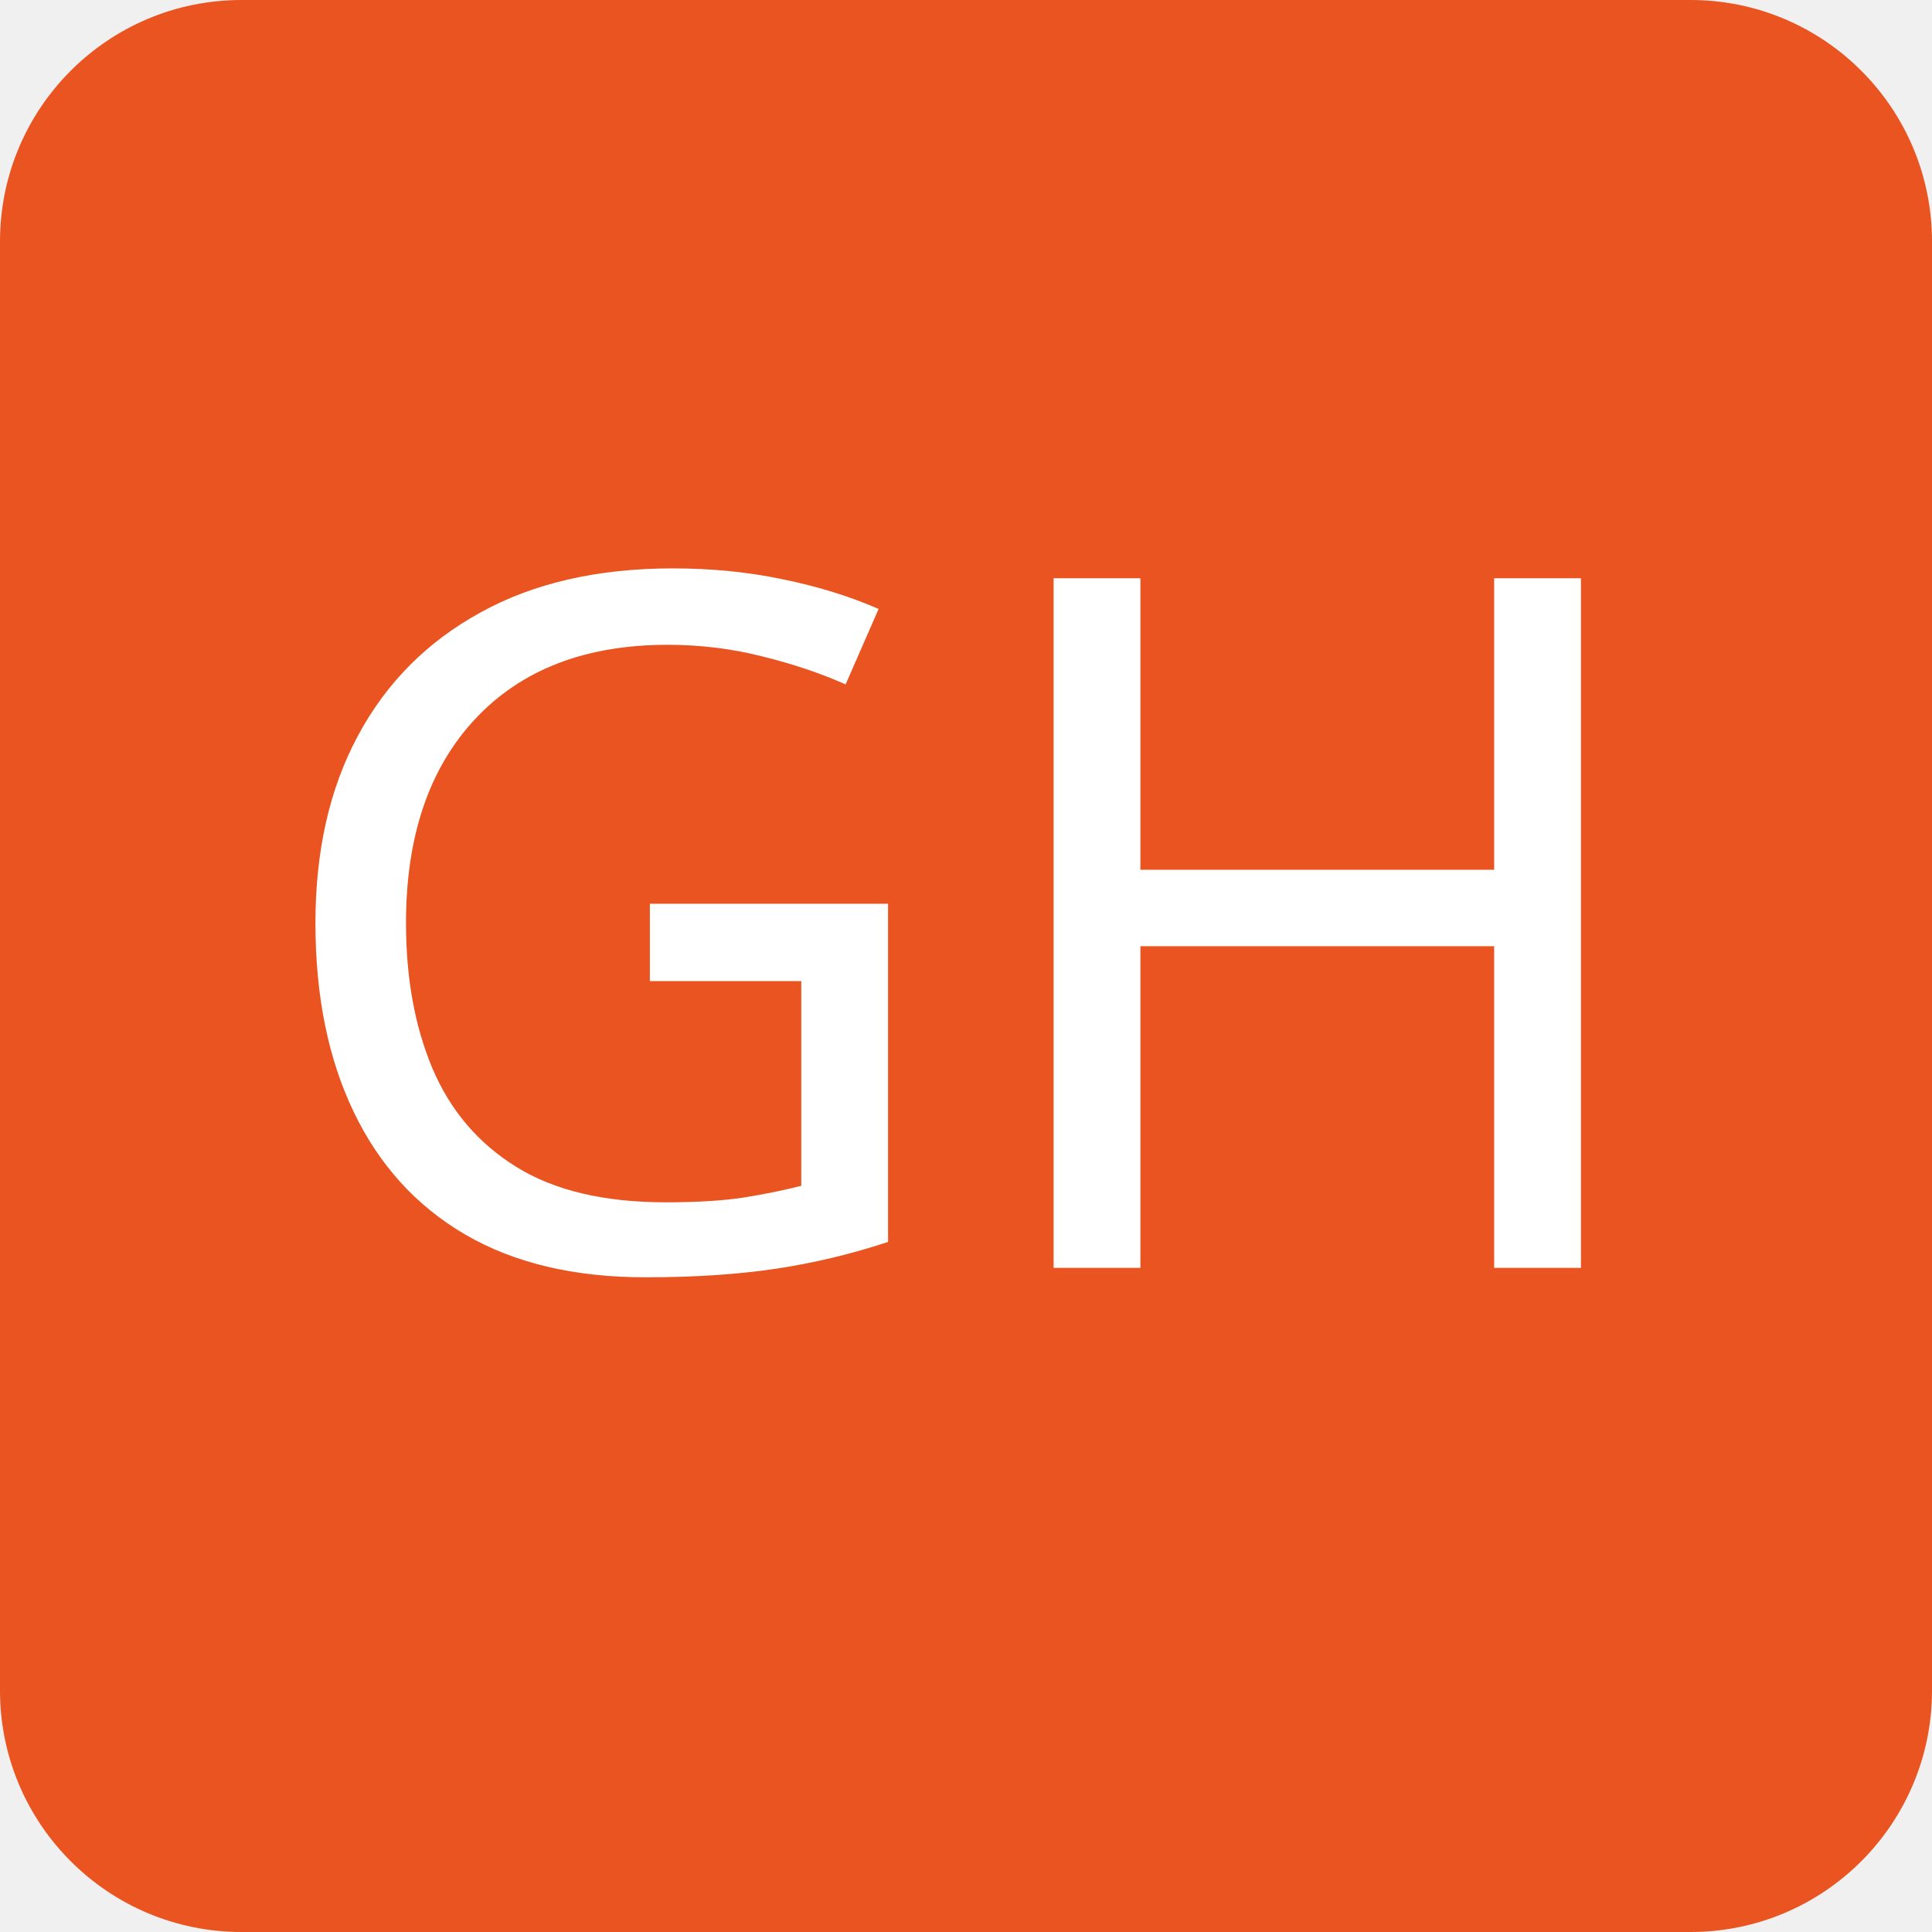
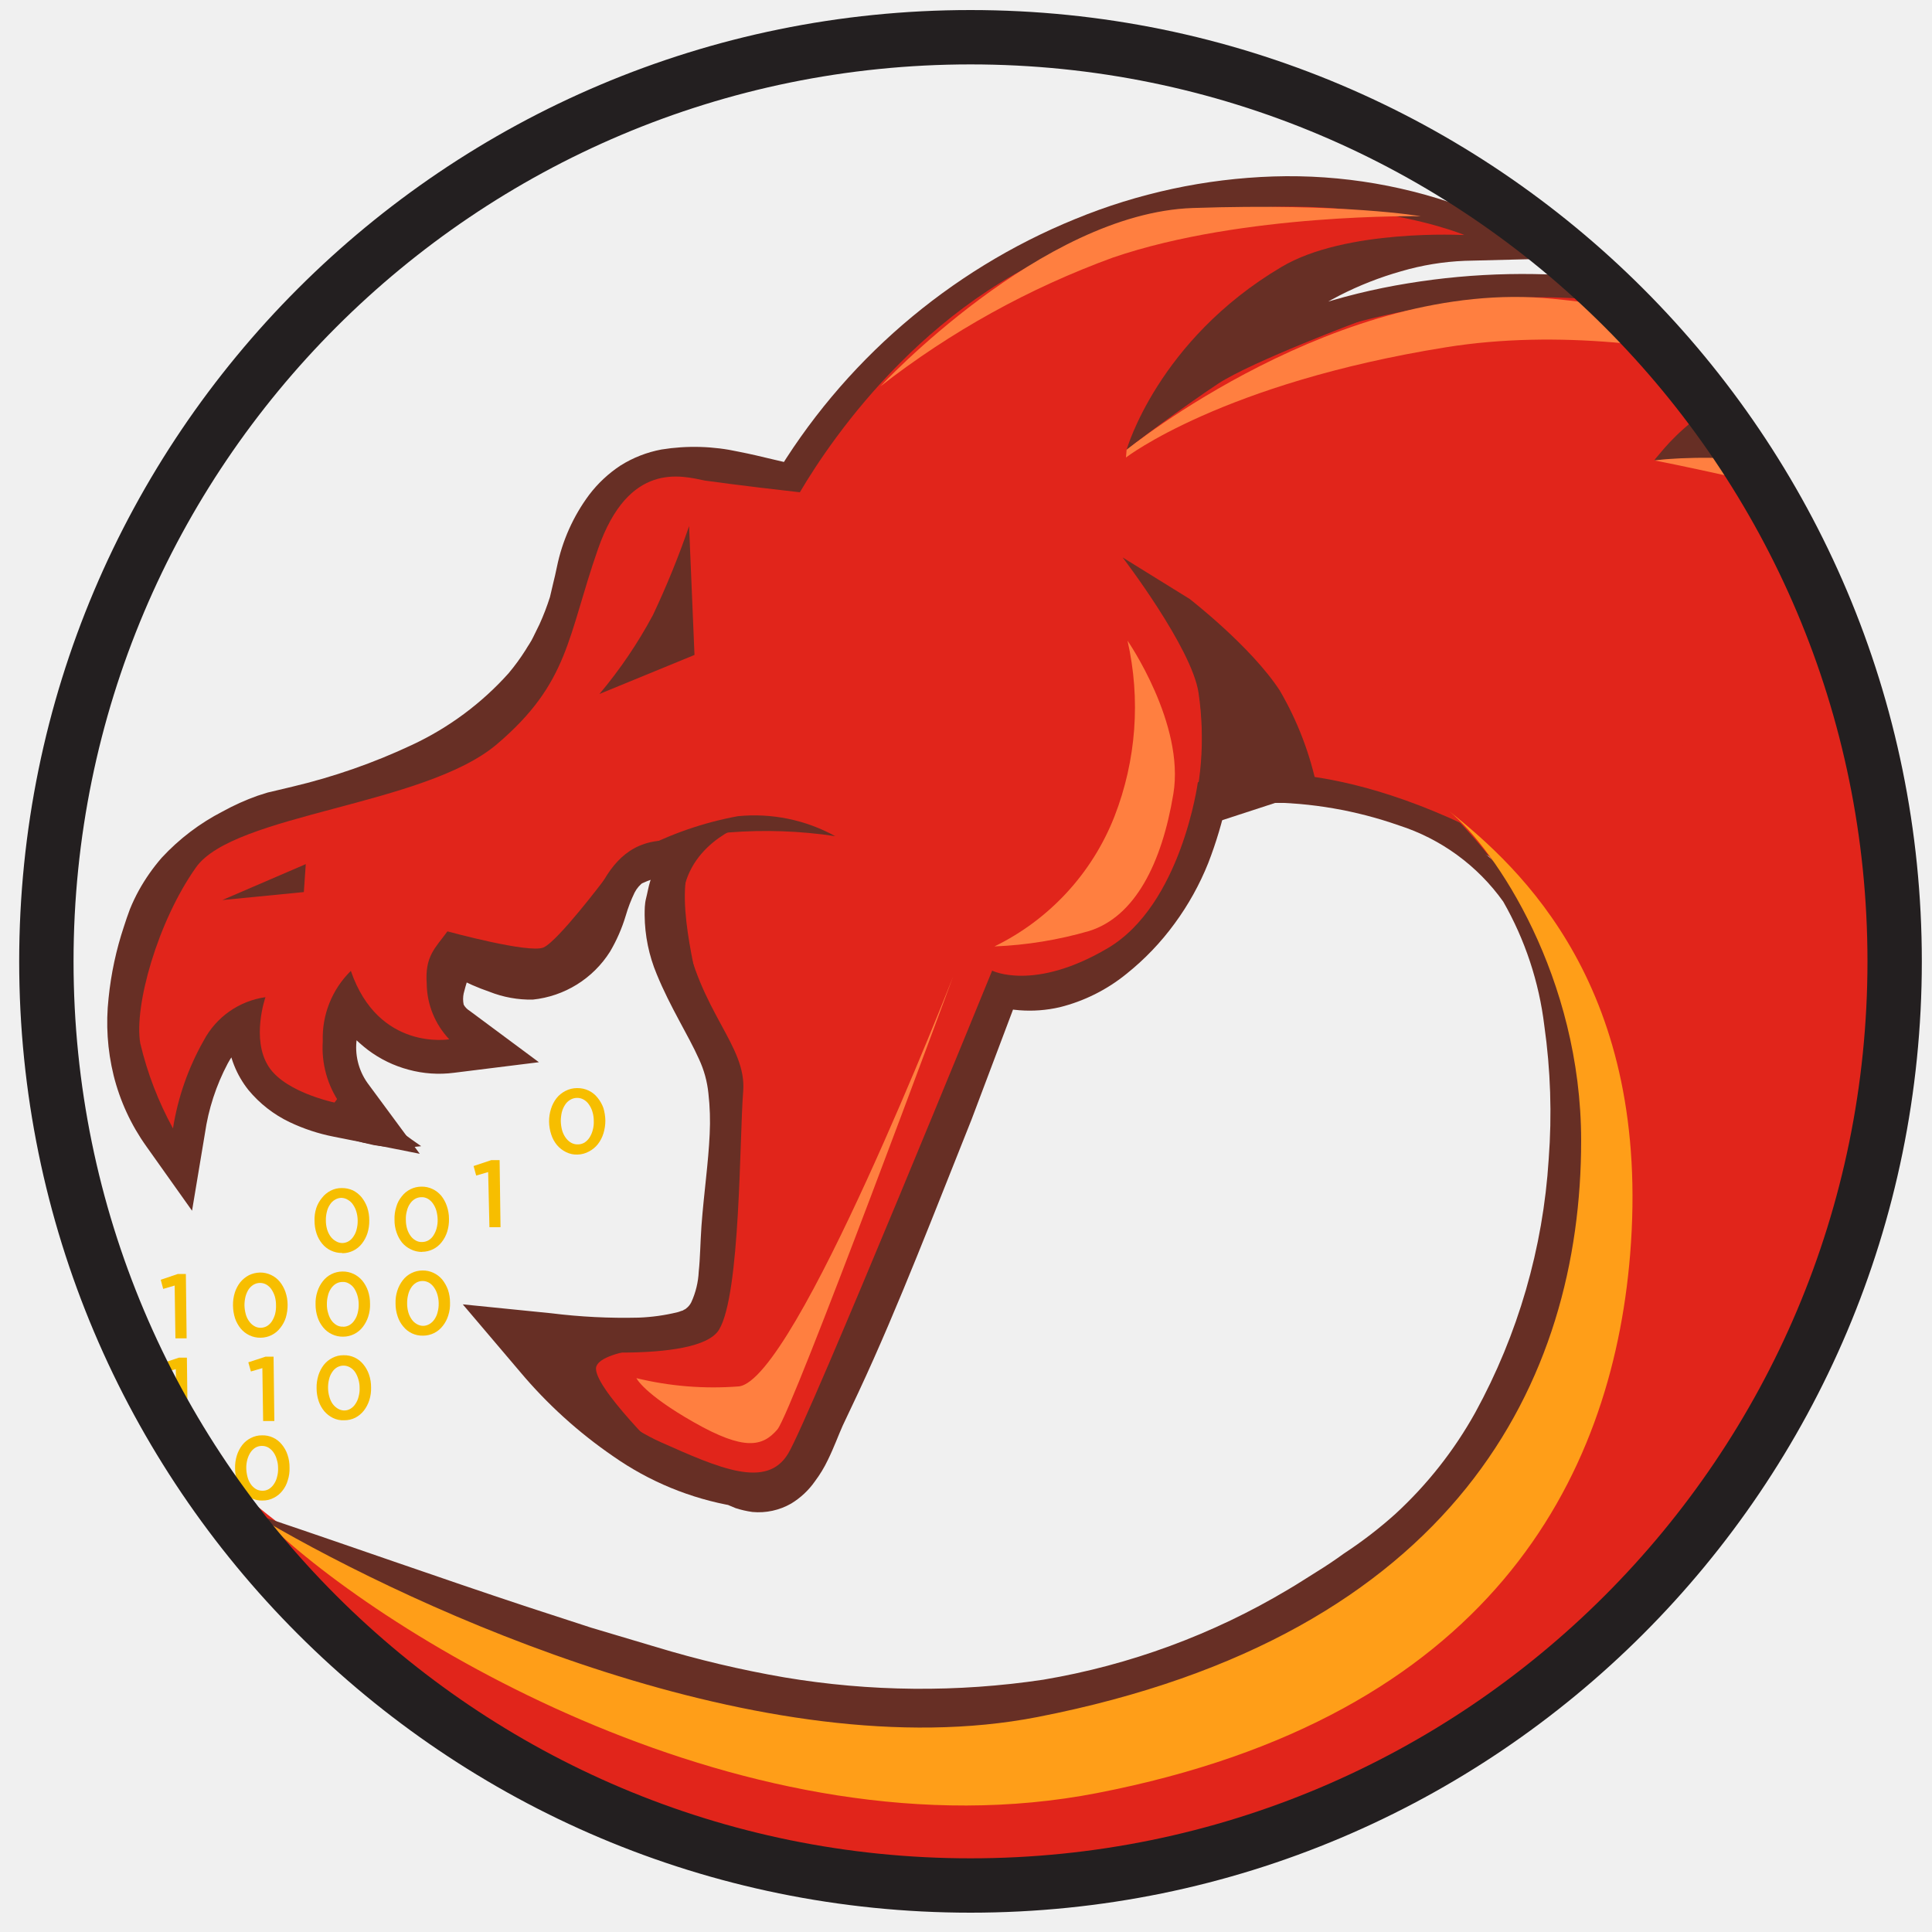
- <svg xmlns="http://www.w3.org/2000/svg" viewBox="0 0 64 64">
-   <rect width="64" height="64" rx="8" fill="#e95420" />
-   <text x="32" y="42" text-anchor="middle" font-size="32" font-family="Ubuntu, sans-serif" fill="#ffffff">GH</text>
+ <svg xmlns="http://www.w3.org/2000/svg" xmlns:xlink="http://www.w3.org/1999/xlink" id="Layer_1" data-name="Layer 1" viewBox="0 0 150 150">
+   <defs>
+     <style>.cls-1,.cls-28{fill:none;}.cls-2{clip-path:url(#clip-path);}.cls-3{fill:#f2b131;}.cls-4{fill:#fff;}.cls-5{clip-path:url(#clip-path-2);}.cls-6{fill:#672f25;}.cls-7{fill:#e1251b;}.cls-8{fill:#ff7f40;}.cls-9{fill:url(#linear-gradient);}.cls-10{fill:url(#linear-gradient-2);}.cls-11{fill:url(#linear-gradient-3);}.cls-12{fill:url(#linear-gradient-4);}.cls-13{fill:url(#linear-gradient-5);}.cls-14{fill:url(#linear-gradient-6);}.cls-15{fill:url(#linear-gradient-7);}.cls-16{fill:url(#linear-gradient-8);}.cls-17{fill:url(#linear-gradient-9);}.cls-18{fill:url(#linear-gradient-10);}.cls-19{fill:url(#linear-gradient-11);}.cls-20{fill:url(#linear-gradient-12);}.cls-21{fill:url(#linear-gradient-13);}.cls-22{fill:url(#linear-gradient-14);}.cls-23{fill:url(#linear-gradient-15);}.cls-24{fill:url(#linear-gradient-16);}.cls-25{fill:url(#linear-gradient-17);}.cls-26{fill:url(#linear-gradient-18);}.cls-27{fill:#ff9e18;}.cls-28{stroke:#231f20;stroke-miterlimit:10;stroke-width:4.22px;}</style>
+     <clipPath id="clip-path">
+       <circle class="cls-1" cx="230.54" cy="84.58" r="22.98" />
+     </clipPath>
+     <clipPath id="clip-path-2">
+       <circle class="cls-1" cx="74.92" cy="74.22" r="71.75" />
+     </clipPath>
+     <linearGradient id="linear-gradient" x1="-155.04" y1="232.49" x2="25.14" y2="122.49" gradientTransform="translate(-12.22 -16.06) rotate(-0.72)" gradientUnits="userSpaceOnUse">
+       <stop offset="0" stop-color="#ce0e2d" />
+       <stop offset="0.53" stop-color="#ff9e18" />
+       <stop offset="0.99" stop-color="#f7be00" />
+     </linearGradient>
+     <linearGradient id="linear-gradient-2" x1="-166.11" y1="235.52" x2="7.81" y2="129.33" xlink:href="#linear-gradient" />
+     <linearGradient id="linear-gradient-3" x1="-172.52" y1="242.02" x2="1.41" y2="135.84" xlink:href="#linear-gradient" />
+     <linearGradient id="linear-gradient-4" x1="-166.11" y1="242.02" x2="7.81" y2="135.84" xlink:href="#linear-gradient" />
+     <linearGradient id="linear-gradient-5" x1="-166.11" y1="248.52" x2="7.81" y2="142.34" xlink:href="#linear-gradient" />
+     <linearGradient id="linear-gradient-6" x1="-159.91" y1="242.02" x2="14.02" y2="135.84" xlink:href="#linear-gradient" />
+     <linearGradient id="linear-gradient-7" x1="-185.27" y1="248.52" x2="-11.34" y2="142.34" xlink:href="#linear-gradient" />
+     <linearGradient id="linear-gradient-8" x1="-185.27" y1="254.67" x2="-11.34" y2="148.48" xlink:href="#linear-gradient" />
+     <linearGradient id="linear-gradient-9" x1="-191.55" y1="260.51" x2="-17.62" y2="154.32" xlink:href="#linear-gradient" />
+     <linearGradient id="linear-gradient-10" x1="-172.52" y1="254.67" x2="1.41" y2="148.48" xlink:href="#linear-gradient" />
+     <linearGradient id="linear-gradient-11" x1="-159.91" y1="235.52" x2="14.02" y2="129.33" xlink:href="#linear-gradient" />
+     <linearGradient id="linear-gradient-12" x1="-171.91" y1="244.25" x2="8.27" y2="134.25" xlink:href="#linear-gradient" />
+     <linearGradient id="linear-gradient-13" x1="-188.7" y1="248.01" x2="-14.77" y2="141.82" xlink:href="#linear-gradient" />
+     <linearGradient id="linear-gradient-14" x1="-188.7" y1="254.5" x2="-14.77" y2="148.32" xlink:href="#linear-gradient" />
+     <linearGradient id="linear-gradient-15" x1="-181.97" y1="254.5" x2="-8.04" y2="148.32" xlink:href="#linear-gradient" />
+     <linearGradient id="linear-gradient-16" x1="-188.7" y1="260.65" x2="-14.77" y2="154.46" xlink:href="#linear-gradient" />
+     <linearGradient id="linear-gradient-17" x1="-188.7" y1="266.49" x2="-14.77" y2="160.3" xlink:href="#linear-gradient" />
+     <linearGradient id="linear-gradient-18" x1="-194.72" y1="266.49" x2="-20.79" y2="160.3" xlink:href="#linear-gradient" />
+   </defs>
+   <g class="cls-2">
+     <path class="cls-3" d="M193.43,89.51C186.8,75.38,183.77,69.7,174.18,68c-17.36-3-25,12.36-25.23,19.76a23.26,23.26,0,0,0,1.8,11,29.85,29.85,0,0,1-1-8.25c.28-7.4,7.67-22.87,25-19.83,9.52,1.67,14.25,11,20.81,25C195.55,95.42,193.81,90.31,193.43,89.51Z" />
+   </g>
+   <path class="cls-4" d="M102.13,62.33s.83-7.2-.61-12.29-2-4.93-2-4.93,2.28,2.81,3.7,8.67c1.06,4.35.15,6.22.15,6.22Z" />
+   <g class="cls-5">
+     <path class="cls-6" d="M94.69,228.31c19.26-.21,38.56-5.67,54.5-16.57,8.15-5.11,15.91-11,22.27-18.14a63.7,63.7,0,0,0,8.31-11.69c1.26-2,2.33-4.21,3.49-6.31s2.15-4.31,3.19-6.47a123.18,123.18,0,0,0,9-27.3,88.88,88.88,0,0,0,1-28.55l-.22-1.77c-.08-.59-.22-1.18-.33-1.76l-.7-3.51c-.19-1.18-.59-2.31-.89-3.47l-1-3.44c-.83-2.23-1.59-4.49-2.5-6.69s-2-4.37-3.07-6.5A72.52,72.52,0,0,0,180.25,74a47.18,47.18,0,0,0-4.75-5.23A42.67,42.67,0,0,0,170,64.43l-1.33-.88,1.19-1a6.14,6.14,0,0,1,3.48-1.59,7.31,7.31,0,0,1,3.61.76c1,.47,1.94,1,2.82,1.45a8.44,8.44,0,0,0,2.52.9l-1.11,2.08a37.55,37.55,0,0,0-12.69-9.23A49.31,49.31,0,0,0,153.13,53l-3.22-.32,2.45-2.11a11.71,11.71,0,0,1,5.14-2.45,19.5,19.5,0,0,1,5.42-.36,27.37,27.37,0,0,1,5.26.86,28,28,0,0,1,5,1.79l-1.77,2.19a7.67,7.67,0,0,0-.88-1,2.75,2.75,0,0,0-.41-.31l-.06,0a.58.58,0,0,0,.22,0h.17a1,1,0,0,0,.22-.05,1,1,0,0,0,.31-.15,1.41,1.41,0,0,0,.35-.34,1.21,1.21,0,0,0,.18-1.1.5.5,0,0,0-.09-.19s0,0,0,0a3.31,3.31,0,0,0,.4.28,6.77,6.77,0,0,0,1.18.53l-1.52,2.43a51.53,51.53,0,0,0-19.91-11.87,72.6,72.6,0,0,0-23.17-3.5l-3.44,0,2.18-2.64c.26-.3.51-.61.83-.92l.28-.25.14-.13.21-.14.22-.14a3.25,3.25,0,0,1,.43-.18,1.79,1.79,0,0,1,.95,0,1.4,1.4,0,0,1,.33.1,2.12,2.12,0,0,1,.47.31,1.65,1.65,0,0,1,.48.78,2,2,0,0,1,.08.6.64.64,0,0,1,0,.2l0,.14a2,2,0,0,1-.15.45,2.83,2.83,0,0,1-.33.54,3.41,3.41,0,0,1-.74.69,3.71,3.71,0,0,1-1.76.63l-5.72.58,4.61-3.5a17.45,17.45,0,0,1,6.19-2.93,24.32,24.32,0,0,1,6.66-.7,42.36,42.36,0,0,1,12.72,2.59l-1.58,3-3.76-2.68-1.89-1.29-.94-.61-.44-.26-.17-.09s0,0,0,0l.06,0,.16,0,.17,0h.21a1.24,1.24,0,0,0,.27,0,1.66,1.66,0,0,0,.95-.55,1.71,1.71,0,0,0,.4-1.42l0-.15,0-.06,0-.12L146.3,29l-.07-.11-.06-.07,0,0,.15.14.39.33.87.67c.59.45,1.2.88,1.82,1.3a22.3,22.3,0,0,0,3.69,2.1l-1.74,3a53.15,53.15,0,0,0-26.86-11.05,48.46,48.46,0,0,0-28.39,5.06l-5,2.66,2.27-5.15a15.12,15.12,0,0,1,3.8-5.06,24.14,24.14,0,0,1,5-3.4,30.39,30.39,0,0,1,5.5-2.21,24.68,24.68,0,0,1,6-1L113,20.12a34.92,34.92,0,0,0-14-2.31,40.06,40.06,0,0,0-13.91,3.11A44.26,44.26,0,0,0,63.81,39.46L63,40.79l-1.51-.27c-1.87-.33-3.5-.79-5.08-1.07a11.45,11.45,0,0,0-4.29-.15,4.41,4.41,0,0,0-1.6.64,5,5,0,0,0-1.29,1.23A9.75,9.75,0,0,0,47.64,45c0,.28-.18.84-.28,1.29L47,47.65a23.84,23.84,0,0,1-1,2.71l-.62,1.31c-.22.44-.5.84-.75,1.25A21.86,21.86,0,0,1,43,55.27,28.23,28.23,0,0,1,34.05,62a52.49,52.49,0,0,1-10.16,3.68l-1.25.3-.61.15-.44.15a14,14,0,0,0-2,.9,12.41,12.41,0,0,0-3.35,2.68,10,10,0,0,0-1.16,1.69,6.74,6.74,0,0,0-.41.87c-.13.33-.25.71-.37,1.08a21.89,21.89,0,0,0-.94,4.53,11.49,11.49,0,0,0,2.09,8.08L11,87.23A21.37,21.37,0,0,1,13.27,80,11.55,11.55,0,0,1,16,76.73a8.39,8.39,0,0,1,4.34-1.85l3.87-.43L23.05,78.2a5.13,5.13,0,0,0-.25,1.88,2.34,2.34,0,0,0,.52,1.32,6.34,6.34,0,0,0,3.6,1.74l-2.6,4.11a9.52,9.52,0,0,1-1.63-3.43,10.7,10.7,0,0,1-.25-3.68,12.1,12.1,0,0,1,2.79-6.48l3-3.54,1.53,4.4a5.85,5.85,0,0,0,2,2.77,3.87,3.87,0,0,0,2.83.73l-1.19,4.87a6.46,6.46,0,0,1-2.46-3.07,7,7,0,0,1-.18-3.7,25.47,25.47,0,0,1,.68-2.53,17.24,17.24,0,0,0,.5-1.92l.75-4.31L36.18,70a11.9,11.9,0,0,0,3.38,1.87A2.68,2.68,0,0,0,42,71.6a2.33,2.33,0,0,0,.8-.79,7.81,7.81,0,0,0,.67-1.63,15.79,15.79,0,0,1,1.05-2.68,8.14,8.14,0,0,1,2.42-2.75l.16-.11.17-.09a16.25,16.25,0,0,1,7.06-1.61c2.25-.06,4.3.14,6.17.16l.15,5.56c-.39,0-.79,0-1.21,0h-1l-.26,0-.24,0-.24,0a2.38,2.38,0,0,1-.47-.16l-.24-.12a2.86,2.86,0,0,1-1.06-1,2.89,2.89,0,0,1-.34-1.78,2.63,2.63,0,0,1,.3-.9,2.44,2.44,0,0,1,.45-.63,2.69,2.69,0,0,1,.6-.48,3.41,3.41,0,0,1,.45-.22l.28-.09a1.8,1.8,0,0,1,.31-.06l.25,0,.26,0h1l1.17,0,0,5.58a10,10,0,0,0-2.71.57,3.76,3.76,0,0,0-1.69,1.16c-.66.9-.74,2.3,0,4.17s2.06,3.84,3.21,6.37a16.11,16.11,0,0,1,.76,2.1,14.14,14.14,0,0,1,.4,2.21,24.3,24.3,0,0,1,.08,4.07c-.13,2.59-.5,5-.67,7.27-.08,1.1-.09,2.34-.23,3.71a11.75,11.75,0,0,1-1.29,4.56,6.78,6.78,0,0,1-2,2.23,6.92,6.92,0,0,1-1.31.77l-.67.24a5.69,5.69,0,0,1-.62.19,20.32,20.32,0,0,1-4.14.58,51,51,0,0,1-7.65-.39l2.41-4.55a30.08,30.08,0,0,0,6.07,5.55,17.62,17.62,0,0,0,7.11,3l.88.29a1.23,1.23,0,0,1,.26.12.11.11,0,0,1,.08,0s-.24,0-.3.07a3.85,3.85,0,0,0,.65-1c.34-.68.66-1.53,1.1-2.53l1.25-2.61c1.56-3.37,3.06-6.84,4.53-10.31s2.88-7,4.28-10.49l4.18-10.63L75.62,72,78,73a5.12,5.12,0,0,0,3.12.27,8.34,8.34,0,0,0,3.24-1.61,16.3,16.3,0,0,0,4.85-6.44,27.41,27.41,0,0,0,1.89-8.44c.15-2.82-.31-5.63-1.69-7.55l3.77-2.82a16.43,16.43,0,0,1,1.9,3.36,21.38,21.38,0,0,1,1.15,3.5,22.08,22.08,0,0,1,.57,3.64,15.85,15.85,0,0,1-.18,3.86L94.06,58.1a35.47,35.47,0,0,1,15.24,1.11,47.55,47.55,0,0,1,13.55,6.57,72.39,72.39,0,0,1,11.27,9.65l2.51,2.7,2.4,2.78c.76,1,1.54,1.87,2.3,2.85s1.51,2,2.23,3a52.31,52.31,0,0,1,9,28.06,66.13,66.13,0,0,1-5.8,28.72l.09-.3-.77,4.15,0,.18-.06.13a68.89,68.89,0,0,1-9.49,14.81,56.38,56.38,0,0,1-6.18,6.28,51.65,51.65,0,0,1-7.07,5.23,56.1,56.1,0,0,1-16.14,6.69,52.34,52.34,0,0,1-8.55,1.78,24.91,24.91,0,0,1-8.73-.57l.13-.53a24.29,24.29,0,0,0,8.5.27,51.39,51.39,0,0,0,8.33-2l4.13-1.31c1.33-.51,2.68-1,4-1.57a47.69,47.69,0,0,0,7.5-4.07,50.71,50.71,0,0,0,6.71-5.25,54.3,54.3,0,0,0,5.8-6.23,66.46,66.46,0,0,0,8.78-14.55l-.1.31.69-4.16,0-.14.06-.16a63.25,63.25,0,0,0,5-27.53,48.86,48.86,0,0,0-8.87-26c-5.65-7.45-12.34-14.44-20-19.61a43.62,43.62,0,0,0-12.38-5.86,31.2,31.2,0,0,0-13.34-.83l-3.11.51L92.17,60a16,16,0,0,0-2.7-10.69l3.77-2.81a13.75,13.75,0,0,1,2.27,5.21A21.08,21.08,0,0,1,95.93,57a32,32,0,0,1-2.12,10,21.28,21.28,0,0,1-2.61,4.7,20.31,20.31,0,0,1-3.74,3.91,13.31,13.31,0,0,1-5.18,2.59,10.37,10.37,0,0,1-6.2-.48l3.35-1.4-4,10.6C74,90.49,72.63,94,71.18,97.57s-2.91,7.06-4.55,10.57l-1.2,2.54c-.33.73-.66,1.66-1.16,2.68a9.78,9.78,0,0,1-1,1.65,6.12,6.12,0,0,1-1.85,1.73,5.09,5.09,0,0,1-3,.65,7.6,7.6,0,0,1-1.31-.3c-.35-.14-.7-.29-1-.45l.88.29a23.15,23.15,0,0,1-9.39-3.87,36.09,36.09,0,0,1-7.22-6.55l-4.45-5.24,6.86.69a45.93,45.93,0,0,0,6.81.34,15,15,0,0,0,3-.42,1.28,1.28,0,0,0,.24-.08,1.39,1.39,0,0,1,.19-.06c.07-.07.19-.08.24-.15a1.34,1.34,0,0,0,.4-.48,6.42,6.42,0,0,0,.58-2.39c.11-1,.12-2.2.21-3.52.19-2.58.54-4.91.64-7.16A19.32,19.32,0,0,0,55,84.88a8.24,8.24,0,0,0-.73-2.65c-.84-1.88-2.22-4-3.28-6.59a12.12,12.12,0,0,1-.94-4.58c0-.44,0-.88.11-1.31s.18-.88.31-1.3.32-.83.5-1.23A8,8,0,0,1,51.75,66a9.36,9.36,0,0,1,4.14-3,15.13,15.13,0,0,1,4.36-.93l0,5.58-1,0h-.61s0,0,0,0h.11l.25,0,.25-.08a3.79,3.79,0,0,0,.43-.21,3,3,0,0,0,.6-.48,2.87,2.87,0,0,0,.45-.62l.14-.32a2.88,2.88,0,0,0,.15-.58,2.8,2.8,0,0,0-1.39-2.82,1.51,1.51,0,0,0-.22-.11,2.29,2.29,0,0,0-.44-.15l-.18,0-.1,0h.59c.3,0,.62,0,.94,0l.15,5.56c-2.18,0-4.16-.23-6-.18a10.57,10.57,0,0,0-4.7,1l.33-.2a2.33,2.33,0,0,0-.73.84,11.46,11.46,0,0,0-.69,1.8,12.67,12.67,0,0,1-1.22,2.79,8.08,8.08,0,0,1-6,3.72A8.7,8.7,0,0,1,38,77a17,17,0,0,1-5-2.72l4.28-1.71a21.72,21.72,0,0,1-.66,2.57A18.76,18.76,0,0,0,36,77.13,2.11,2.11,0,0,0,36,78a1.28,1.28,0,0,0,.45.47l5.39,4-6.59.82a9,9,0,0,1-3.53-.24,9.14,9.14,0,0,1-3.15-1.53,11.08,11.08,0,0,1-3.8-5.34l4.52.87a6.73,6.73,0,0,0-1.59,3.6,4.77,4.77,0,0,0,.83,3.43l4.06,5.5L25.9,88.25a14.43,14.43,0,0,1-3.42-1.13,9.41,9.41,0,0,1-3.19-2.49,7.55,7.55,0,0,1-1.62-4.08,10.06,10.06,0,0,1,.5-3.91L20.9,80a3.23,3.23,0,0,0-1.73.73,6.44,6.44,0,0,0-1.49,1.84A16.71,16.71,0,0,0,15.91,88l-1,6-3.55-5a16.2,16.2,0,0,1-2.54-5.51,17.22,17.22,0,0,1-.39-6,25.7,25.7,0,0,1,1.19-5.55c.14-.44.29-.88.47-1.36a13.89,13.89,0,0,1,.69-1.45,14.81,14.81,0,0,1,1.78-2.54A17.09,17.09,0,0,1,17.29,63,18.49,18.49,0,0,1,20,61.78l.79-.25.64-.15,1.26-.3A47.56,47.56,0,0,0,32,57.83a23.34,23.34,0,0,0,7.48-5.55,16.6,16.6,0,0,0,1.33-1.82c.19-.33.42-.63.59-1l.49-1a19.14,19.14,0,0,0,.81-2.11l.26-1.11c.09-.39.17-.67.28-1.23a14.11,14.11,0,0,1,2.5-5.59,9.87,9.87,0,0,1,2.44-2.28,9.14,9.14,0,0,1,3.17-1.24,16,16,0,0,1,6,.17c1.81.35,3.49.84,5,1.11L60,37.27A48.59,48.59,0,0,1,83.49,17,44.23,44.23,0,0,1,98.86,13.7a39.25,39.25,0,0,1,15.56,2.68L123.6,20l-9.87.25a20.47,20.47,0,0,0-4.94.81A26.23,26.23,0,0,0,104,22.94a20.5,20.5,0,0,0-4.17,2.82A11.3,11.3,0,0,0,97,29.45L94.3,27a49.35,49.35,0,0,1,15-5,55.07,55.07,0,0,1,15.7-.31,56.66,56.66,0,0,1,28.62,12l9.56,7.72-11.3-4.71a24.89,24.89,0,0,1-4.37-2.5c-.66-.46-1.31-.93-2-1.41l-1-.76-.49-.43-.28-.25-.18-.2a.8.8,0,0,1-.15-.18l-.11-.16c-.05-.09-.09-.17-.13-.26l0-.14,0-.07a1.28,1.28,0,0,1,0-.15,1.79,1.79,0,0,1,.4-1.46,1.85,1.85,0,0,1,1-.56l.28,0H145a.64.64,0,0,1,.2,0l.24.06.12,0,.27.12.34.19.55.34,1,.66,1.94,1.35,3.79,2.73,9.84,7.1-11.42-4.12a38.57,38.57,0,0,0-11.66-2.46c-3.9-.14-7.82.65-10.8,2.9l-1.11-2.92a.47.47,0,0,0,.19-.06s0,0,0,0,0,0-.05.1a1,1,0,0,0-.07.21v.21a1.24,1.24,0,0,0,.06.47,1.69,1.69,0,0,0,.42.68,1.45,1.45,0,0,0,.42.26l.27.1a1.78,1.78,0,0,0,.7,0l.18-.08h0l-.05,0-.12.1c-.17.17-.36.39-.56.62l-1.26-2.62a75.6,75.6,0,0,1,24.17,3.8,54.53,54.53,0,0,1,21,12.7l4.72,4.68-6.24-2.26a9.41,9.41,0,0,1-1.69-.78,5.84,5.84,0,0,1-.87-.64,4.07,4.07,0,0,1-.49-.55,2.67,2.67,0,0,1-.27-.54,1.65,1.65,0,0,1,.2-1.48,1.64,1.64,0,0,1,.42-.41,2.09,2.09,0,0,1,.4-.19.93.93,0,0,1,.32-.07l.26,0a2.15,2.15,0,0,1,.61.11,3.33,3.33,0,0,1,.65.3,6.41,6.41,0,0,1,.86.64,10.45,10.45,0,0,1,1.24,1.37l3.66,4.74L171.94,53a26.47,26.47,0,0,0-9.21-2.44,17.37,17.37,0,0,0-4.63.27,9,9,0,0,0-3.93,1.82l-.77-2.43a51.59,51.59,0,0,1,16.17,4.26,40,40,0,0,1,13.48,10L185.3,67l-3.37-.5a10.44,10.44,0,0,1-3.31-1.17c-1-.5-1.85-1-2.71-1.42a4.94,4.94,0,0,0-2.4-.57,3.71,3.71,0,0,0-2.07,1l-.14-1.92a45.91,45.91,0,0,1,5.83,4.65,51.86,51.86,0,0,1,4.94,5.54,74.77,74.77,0,0,1,7.6,12.58c1.08,2.19,2.08,4.39,3.06,6.63s1.69,4.6,2.52,6.9l1,3.54c.3,1.19.7,2.35.89,3.56l.68,3.61c.11.6.25,1.19.33,1.8l.2,1.82a90.42,90.42,0,0,1-1.22,29.13,124.55,124.55,0,0,1-9.31,27.59c-1.07,2.18-2.13,4.37-3.27,6.51s-2.29,4.28-3.57,6.34a64.1,64.1,0,0,1-8.56,11.83c-6.54,7.25-14.43,13.1-22.67,18.17-2.05,1.28-4.14,2.51-6.24,3.71a71.88,71.88,0,0,1-6.44,3.41,102,102,0,0,1-13.64,5.06,104.78,104.78,0,0,1-14.21,3,109.82,109.82,0,0,1-14.49,1Z" />
+     <path class="cls-7" d="M191.21,90.71c-9-18.94-20.27-27.39-20.27-27.39s-1.29-1.06,3.4-.64a17.34,17.34,0,0,1,7.76,2.59A42.79,42.79,0,0,0,167.88,55c-6.22-2.61-14.62-3.38-14.62-3.38s.21-2.2,6.55-2.14a42,42,0,0,1,12.76,2.23s-4.74-6.65-19.95-12c-14.32-5-24.16-4-24.16-4s1.62-2.53,8.39-3.07A38.14,38.14,0,0,1,152.47,35s-14.6-10.86-30-11.83c-14.63-.92-27.27,5.5-27.27,5.5s.89-2.73,6.91-6.6a23.11,23.11,0,0,1,11.57-3.83s-11.94-5-28.18.09C72.43,22.45,64.63,33.93,62.1,38.22c-4.49-.5-7.38-.91-7.38-.91-1.81-.37-5.9-1.53-8.29,5.31S44.2,53,38.58,57.78s-20.4,5.39-23.36,9.56S10.39,78.08,10.89,81a26.37,26.37,0,0,0,2.54,6.61,20.23,20.23,0,0,1,2.39-6.83,6.45,6.45,0,0,1,4.79-3.36s-1.13,3.24.24,5.38,5.56,2.9,5.56,2.9a7.61,7.61,0,0,1-1.35-4.86,7.29,7.29,0,0,1,2.18-5.46c2.15,6.26,7.64,5.31,7.64,5.31a6.38,6.38,0,0,1-1.75-4.32c-.15-2.14.66-2.76,1.61-4.06,0,0,5.09,3.29,8.19,2.25S45.68,66,51,65.3a45,45,0,0,0,6.9-1.36c-1.84.72-5.73,2.86-4.81,8,1.2,6.67,4.9,9.2,4.61,12.8s-.2,15.72-1.87,18.49-13.4,1.49-13.4,1.49,4.27,5.2,8.85,7.24,8.24,3.67,9.91.9,15.84-37.5,15.84-37.5S80.27,77,86,73.62,93,60.74,93,60.74l.18-.07a28.92,28.92,0,0,0-.31-8.33,26.71,26.71,0,0,0-1-3.69,7.76,7.76,0,0,0-.5-.82s.16,0,.5.82a23.78,23.78,0,0,1,2.42,7.13,12.25,12.25,0,0,1,.15,4.57c3.45-.7,13.2-1.28,28.42,8.93l-.14-.28C148.36,87.26,158,111.83,145,145.51c-5.9,15.35-25.48,39.36-56.74,36,1.5,15.69,2.73,31.39,4.21,47.08a100.36,100.36,0,0,0,55.57-15.94c29.44-18.84,37.54-40.69,37.54-40.69S208.53,127.35,191.21,90.71Z" />
+     <polygon class="cls-6" points="17.26 69.88 23.74 67.09 23.59 69.26 17.26 69.88" />
+     <path class="cls-6" d="M92.36,46.5s4.76,3.68,7,7.11a25.08,25.08,0,0,1,2.92,7.66L92.19,64.56a24,24,0,0,0,.86-10.8c-.55-3.51-5.89-10.48-5.89-10.48Z" />
+     <path class="cls-6" d="M103,21.74s-9.22,5.88-11.44,8a29.34,29.34,0,0,0-4,5.06s4.38-3.27,7-5,11.24-4.95,11.24-4.95l-5.78.72Z" />
+     <path class="cls-3" d="M147.83,100.25c4.25,12.79,4,27.63-2.61,44.77-5.92,15.4-25.58,39.49-57,36,.22,2.4.45,4.8.67,7.2,32.87,5.15,53.42-19.82,59.49-35.62C156.34,132,155.33,114.69,147.83,100.25Z" />
+     <path class="cls-8" d="M87.54,49.74S92,56.19,91.1,61.63s-3,9.54-6.53,10.65a30.77,30.77,0,0,1-7.36,1.2,18.91,18.91,0,0,0,9.32-10.1A23.37,23.37,0,0,0,87.54,49.74Z" />
+     <path class="cls-6" d="M53.84,74.9C53,70.72,52.16,65,56.6,64.63a36.31,36.31,0,0,1,8.25.29,13,13,0,0,0-7.57-1.55A26.65,26.65,0,0,0,49.68,66L52,69.51S54.1,76.15,53.84,74.9Z" />
+     <path class="cls-6" d="M34.74,72.31s6.34,1.74,7.46,1.25,4.73-5.28,4.73-5.28L45,75.89l-5,.39Z" />
+     <path class="cls-6" d="M52.94,104.37s-6.16.3-6.64,1.72,5.63,7.32,5.63,7.32L40,103.94Z" />
+     <path class="cls-8" d="M49.41,107s.56,1.21,4.47,3.43,5.32,1.89,6.47.56S74,75.82,74,75.82s-12.25,31.36-16.64,31.82A25.33,25.33,0,0,1,49.41,107Z" />
+     <path class="cls-6" d="M87.47,34.92s2.41-8.49,12-14.18c5-3,14.2-2.49,14.2-2.49s-8.08,2.64-11.64,5.39Z" />
+     <path class="cls-6" d="M128.46,35.75s4.2-6.13,10.92-5.87,16.07,6.5,16.07,6.5-8.68-3.06-14.37-2.21S128.46,35.75,128.46,35.75Z" />
+     <path class="cls-8" d="M68.35,30S80.85,16.55,92.6,16.15s17.72.64,17.72.64S96.53,16.53,86.4,20A66.33,66.33,0,0,0,68.35,30Z" />
+     <path class="cls-8" d="M87.47,34.92S104,21.52,120.57,23.2a69.85,69.85,0,0,1,28,8.89s-18.9-7.92-36.29-5.13-24.86,8.56-24.86,8.56" />
+     <path class="cls-8" d="M128.46,35.75s11.73-1.73,26.26,4.81,17,10,17,10a102.22,102.22,0,0,0-20.53-9.13C139.61,37.88,128.46,35.75,128.46,35.75Z" />
+     <path class="cls-6" d="M22.86,87.19S27.21,88.53,29,88.9a12.58,12.58,0,0,0,3.7.09s-4.51-3.08-5-4.25-2,1.26-2,1.26Z" />
+     <polygon class="cls-6" points="33.86 83.01 39.44 81.45 36.25 78.58 33.86 83.01" />
+     <path class="cls-6" d="M46.54,53.88a35.63,35.63,0,0,0,4.16-6.14,67.32,67.32,0,0,0,2.8-6.89l.42,10Z" />
+     <path class="cls-9" d="M44.85,89.64a1.8,1.8,0,0,1-.9-.19,2.16,2.16,0,0,1-.7-.54,2.41,2.41,0,0,1-.45-.82,3.29,3.29,0,0,1-.17-1h0a3.11,3.11,0,0,1,.15-1,2.62,2.62,0,0,1,.43-.83,2.08,2.08,0,0,1,.69-.56,1.93,1.93,0,0,1,.9-.22,2,2,0,0,1,.9.19,1.94,1.94,0,0,1,.69.55,2.67,2.67,0,0,1,.46.81A3.68,3.68,0,0,1,47,87v0a3.38,3.38,0,0,1-.15,1,2.61,2.61,0,0,1-.43.83,2.11,2.11,0,0,1-.69.57A1.93,1.93,0,0,1,44.85,89.64Zm0-.79a1,1,0,0,0,.53-.14,1.32,1.32,0,0,0,.39-.39,2,2,0,0,0,.25-.58,2.24,2.24,0,0,0,.08-.7h0a2.34,2.34,0,0,0-.1-.71,1.87,1.87,0,0,0-.27-.57,1.21,1.21,0,0,0-.4-.38,1,1,0,0,0-.54-.14,1,1,0,0,0-.52.15,1.15,1.15,0,0,0-.4.39,1.86,1.86,0,0,0-.25.57,3.13,3.13,0,0,0-.08.7v0a3.11,3.11,0,0,0,.1.7,1.88,1.88,0,0,0,.27.57,1.38,1.38,0,0,0,.41.39A1,1,0,0,0,44.85,88.85Z" />
+     <path class="cls-10" d="M26.56,97.28a1.92,1.92,0,0,1-.87-.19,1.9,1.9,0,0,1-.67-.52,2.44,2.44,0,0,1-.44-.79,3.14,3.14,0,0,1-.16-1h0a2.87,2.87,0,0,1,.14-1A2.43,2.43,0,0,1,25,93a2,2,0,0,1,.66-.55,1.81,1.81,0,0,1,.87-.21,2.05,2.05,0,0,1,.87.18,2.16,2.16,0,0,1,.67.53,2.74,2.74,0,0,1,.44.79,3.08,3.08,0,0,1,.16,1v0a3.18,3.18,0,0,1-.14,1,2.65,2.65,0,0,1-.42.8,1.93,1.93,0,0,1-1.53.76Zm0-.77a1,1,0,0,0,.51-.14,1.15,1.15,0,0,0,.38-.38,1.61,1.61,0,0,0,.24-.55,2.49,2.49,0,0,0,.08-.68h0a2.48,2.48,0,0,0-.1-.68,1.86,1.86,0,0,0-.26-.55,1.15,1.15,0,0,0-.39-.37A1,1,0,0,0,26.5,93a1,1,0,0,0-.5.15,1.12,1.12,0,0,0-.38.37,1.61,1.61,0,0,0-.24.55,2.53,2.53,0,0,0-.08.68v0a2.48,2.48,0,0,0,.09.68,1.86,1.86,0,0,0,.26.55,1.28,1.28,0,0,0,.4.37A1,1,0,0,0,26.56,96.51Z" />
+     <path class="cls-11" d="M20.23,103.86a1.92,1.92,0,0,1-.87-.19,2,2,0,0,1-.67-.52,2.64,2.64,0,0,1-.44-.79,3.4,3.4,0,0,1-.16-1v0a3.14,3.14,0,0,1,.14-1,2.54,2.54,0,0,1,.42-.8,2.22,2.22,0,0,1,.67-.55,2.06,2.06,0,0,1,.86-.21,1.92,1.92,0,0,1,.87.19,1.9,1.9,0,0,1,.67.52,2.64,2.64,0,0,1,.44.79,3.09,3.09,0,0,1,.17,1v0a3.46,3.46,0,0,1-.14,1,2.47,2.47,0,0,1-.43.8,1.93,1.93,0,0,1-1.53.76Zm0-.77a1,1,0,0,0,.51-.14,1.25,1.25,0,0,0,.38-.38,2.13,2.13,0,0,0,.24-.55,2.49,2.49,0,0,0,.07-.68h0a2.48,2.48,0,0,0-.09-.68,2.15,2.15,0,0,0-.26-.55,1.24,1.24,0,0,0-.39-.37,1,1,0,0,0-1,0,1.25,1.25,0,0,0-.39.37,2.06,2.06,0,0,0-.24.56,2.88,2.88,0,0,0-.08.68h0a2.93,2.93,0,0,0,.1.68,1.64,1.64,0,0,0,.26.55,1.24,1.24,0,0,0,.39.37A.94.94,0,0,0,20.24,103.09Z" />
+     <path class="cls-12" d="M26.64,103.78a1.92,1.92,0,0,1-.87-.19,1.9,1.9,0,0,1-.67-.52,2.44,2.44,0,0,1-.44-.79,3.1,3.1,0,0,1-.16-1h0a2.87,2.87,0,0,1,.14-1,2.54,2.54,0,0,1,.42-.8,1.93,1.93,0,0,1,1.53-.76,1.92,1.92,0,0,1,.87.19,2,2,0,0,1,.67.52,2.64,2.64,0,0,1,.44.79,3.08,3.08,0,0,1,.16,1v0a2.91,2.91,0,0,1-.14,1,2.65,2.65,0,0,1-.42.8,1.93,1.93,0,0,1-1.53.76Zm0-.77a1,1,0,0,0,.51-.14,1.15,1.15,0,0,0,.38-.38,1.61,1.61,0,0,0,.24-.55,2.49,2.49,0,0,0,.08-.68h0a2.48,2.48,0,0,0-.1-.68,2.14,2.14,0,0,0-.25-.55,1.18,1.18,0,0,0-.4-.37.88.88,0,0,0-.51-.13,1,1,0,0,0-.51.14,1.22,1.22,0,0,0-.38.37,1.58,1.58,0,0,0-.24.56,2.44,2.44,0,0,0-.08.68h0a2.15,2.15,0,0,0,.1.68,1.85,1.85,0,0,0,.25.55,1.27,1.27,0,0,0,.4.37A.88.88,0,0,0,26.64,103Z" />
+     <path class="cls-13" d="M26.72,110.27a1.79,1.79,0,0,1-.87-.18,2.12,2.12,0,0,1-.67-.52,2.44,2.44,0,0,1-.44-.79,3.14,3.14,0,0,1-.16-1h0a3.1,3.1,0,0,1,.14-1,2.59,2.59,0,0,1,.42-.81,2,2,0,0,1,.66-.54,1.81,1.81,0,0,1,.87-.21,1.89,1.89,0,0,1,1.54.71,2.52,2.52,0,0,1,.44.79,3,3,0,0,1,.16,1v0a2.91,2.91,0,0,1-.14,1,2.65,2.65,0,0,1-.42.8,2.07,2.07,0,0,1-.66.55A1.92,1.92,0,0,1,26.72,110.27Zm0-.76a.94.94,0,0,0,.5-.14,1.15,1.15,0,0,0,.38-.38,1.61,1.61,0,0,0,.24-.55,2.15,2.15,0,0,0,.08-.68h0a2.15,2.15,0,0,0-.1-.68,2,2,0,0,0-.25-.55,1.18,1.18,0,0,0-.4-.37,1,1,0,0,0-1,0,1.12,1.12,0,0,0-.38.37,1.61,1.61,0,0,0-.24.55,2.53,2.53,0,0,0-.08.68v0a2.48,2.48,0,0,0,.1.68,1.85,1.85,0,0,0,.25.55,1.4,1.4,0,0,0,.4.37A1,1,0,0,0,26.73,109.51Z" />
+     <path class="cls-14" d="M32.85,103.7a1.89,1.89,0,0,1-1.54-.71,2.34,2.34,0,0,1-.44-.79,3.08,3.08,0,0,1-.16-1v0a2.91,2.91,0,0,1,.14-1,2.65,2.65,0,0,1,.42-.8,1.93,1.93,0,0,1,1.53-.76,1.92,1.92,0,0,1,.87.19,2,2,0,0,1,.67.52,2.88,2.88,0,0,1,.44.79,3.1,3.1,0,0,1,.16,1h0a2.87,2.87,0,0,1-.14,1,2.43,2.43,0,0,1-.42.8,1.93,1.93,0,0,1-1.53.76Zm0-.76a1,1,0,0,0,.51-.15,1.22,1.22,0,0,0,.38-.37,1.67,1.67,0,0,0,.24-.56,2.41,2.41,0,0,0,.08-.67v0a2.48,2.48,0,0,0-.1-.68,1.86,1.86,0,0,0-.26-.55,1.25,1.25,0,0,0-.39-.37,1,1,0,0,0-1,0,1.22,1.22,0,0,0-.38.37,1.67,1.67,0,0,0-.24.56,2.49,2.49,0,0,0-.08.68h0a2.48,2.48,0,0,0,.09.68,1.86,1.86,0,0,0,.26.55,1.18,1.18,0,0,0,.4.37A1,1,0,0,0,32.85,102.94Z" />
+     <path class="cls-15" d="M7.56,110.51a1.84,1.84,0,0,1-.87-.18,2.12,2.12,0,0,1-.67-.52,2.42,2.42,0,0,1-.43-.79,3.15,3.15,0,0,1-.17-1h0a3.41,3.41,0,0,1,.14-1,2.59,2.59,0,0,1,.42-.81,2.19,2.19,0,0,1,.67-.54,1.81,1.81,0,0,1,.87-.21,2.08,2.08,0,0,1,.87.18,2,2,0,0,1,.66.53,2.34,2.34,0,0,1,.44.79,3,3,0,0,1,.17,1v0a3.52,3.52,0,0,1-.14,1,2.65,2.65,0,0,1-.42.8,2.22,2.22,0,0,1-.67.55A1.92,1.92,0,0,1,7.56,110.51Zm0-.76a1,1,0,0,0,.51-.14,1.25,1.25,0,0,0,.38-.38,2.13,2.13,0,0,0,.24-.55,3,3,0,0,0,.08-.68h0a2.93,2.93,0,0,0-.1-.68,2,2,0,0,0-.26-.55,1.24,1.24,0,0,0-.39-.37,1,1,0,0,0-.52-.14,1,1,0,0,0-.5.15,1.15,1.15,0,0,0-.39.37,2.13,2.13,0,0,0-.24.55,3,3,0,0,0-.08.68v0a2.93,2.93,0,0,0,.1.68,1.86,1.86,0,0,0,.26.55,1.37,1.37,0,0,0,.39.37A1,1,0,0,0,7.57,109.75Z" />
+     <path class="cls-16" d="M7.64,116.66a1.91,1.91,0,0,1-.87-.18A2,2,0,0,1,6.1,116a2.42,2.42,0,0,1-.44-.79,3.34,3.34,0,0,1-.16-1h0a3.1,3.1,0,0,1,.14-1,2.59,2.59,0,0,1,.42-.81,1.92,1.92,0,0,1,.66-.54,1.81,1.81,0,0,1,.87-.21,1.79,1.79,0,0,1,.87.18,1.92,1.92,0,0,1,.67.53,2.42,2.42,0,0,1,.44.79,3,3,0,0,1,.16,1h0a2.84,2.84,0,0,1-.14,1,2.23,2.23,0,0,1-.42.81,1.92,1.92,0,0,1-.66.54A1.81,1.81,0,0,1,7.64,116.66Zm0-.76a.92.92,0,0,0,.5-.14,1.25,1.25,0,0,0,.38-.38,1.61,1.61,0,0,0,.24-.55,2.15,2.15,0,0,0,.08-.68v0a2.09,2.09,0,0,0-.1-.67,1.74,1.74,0,0,0-.25-.55,1.21,1.21,0,0,0-.4-.38,1,1,0,0,0-.51-.13,1,1,0,0,0-.51.14,1.25,1.25,0,0,0-.38.38,2,2,0,0,0-.24.55,2.49,2.49,0,0,0-.08.68v0a2.85,2.85,0,0,0,.1.67,1.74,1.74,0,0,0,.25.55,1.44,1.44,0,0,0,.4.38A1,1,0,0,0,7.65,115.9Z" />
+     <path class="cls-17" d="M1.44,122.57a1.79,1.79,0,0,1-.87-.18,1.9,1.9,0,0,1-.67-.52,2.44,2.44,0,0,1-.44-.79,3.14,3.14,0,0,1-.16-1h0a2.87,2.87,0,0,1,.14-1,2.59,2.59,0,0,1,.42-.81,2,2,0,0,1,.66-.54,1.81,1.81,0,0,1,.87-.21,2.05,2.05,0,0,1,.87.18,2.16,2.16,0,0,1,.67.53,2.74,2.74,0,0,1,.44.79,3.08,3.08,0,0,1,.16,1v0a2.91,2.91,0,0,1-.14,1,2.65,2.65,0,0,1-.42.8,2.07,2.07,0,0,1-.66.55A1.92,1.92,0,0,1,1.44,122.57Zm0-.76a1,1,0,0,0,.51-.14,1.15,1.15,0,0,0,.38-.38,1.61,1.61,0,0,0,.24-.55,2.49,2.49,0,0,0,.08-.68h0a2.48,2.48,0,0,0-.1-.68,1.75,1.75,0,0,0-.26-.55,1.15,1.15,0,0,0-.39-.37,1,1,0,0,0-1,0,1.12,1.12,0,0,0-.38.37,1.61,1.61,0,0,0-.24.55,2.53,2.53,0,0,0-.08.68v0a2.48,2.48,0,0,0,.09.68,1.86,1.86,0,0,0,.26.55,1.28,1.28,0,0,0,.4.37A1,1,0,0,0,1.44,121.81Z" />
+     <path class="cls-18" d="M20.39,116.5a1.79,1.79,0,0,1-.87-.18,2,2,0,0,1-.67-.53,2.42,2.42,0,0,1-.44-.79,3.34,3.34,0,0,1-.16-1h0a3.1,3.1,0,0,1,.14-1,2.59,2.59,0,0,1,.42-.81,1.92,1.92,0,0,1,.66-.54,1.81,1.81,0,0,1,.87-.21,1.89,1.89,0,0,1,1.54.71,2.42,2.42,0,0,1,.44.79,3,3,0,0,1,.16,1h0a2.84,2.84,0,0,1-.14,1,2.23,2.23,0,0,1-.42.81,1.92,1.92,0,0,1-.66.54A1.81,1.81,0,0,1,20.39,116.5Zm0-.76a.92.92,0,0,0,.5-.14,1.25,1.25,0,0,0,.38-.38,1.61,1.61,0,0,0,.24-.55,2.15,2.15,0,0,0,.08-.68v0a2.09,2.09,0,0,0-.1-.67,1.74,1.74,0,0,0-.25-.55,1.32,1.32,0,0,0-.4-.38,1,1,0,0,0-.51-.13,1,1,0,0,0-.51.14,1.25,1.25,0,0,0-.38.38,2,2,0,0,0-.24.55,2.49,2.49,0,0,0-.08.68v0a2.85,2.85,0,0,0,.1.67,1.74,1.74,0,0,0,.25.55,1.31,1.31,0,0,0,.4.38A1,1,0,0,0,20.4,115.74Z" />
+     <path class="cls-19" d="M32.77,97.2A1.92,1.92,0,0,1,31.9,97a2,2,0,0,1-.68-.52,2.62,2.62,0,0,1-.43-.79,2.82,2.82,0,0,1-.16-1v0a2.87,2.87,0,0,1,.14-1,2.19,2.19,0,0,1,.42-.8,1.93,1.93,0,0,1,1.53-.76,1.92,1.92,0,0,1,.87.19,2,2,0,0,1,.67.52,2.62,2.62,0,0,1,.43.79,3.1,3.1,0,0,1,.17,1h0a3.14,3.14,0,0,1-.14,1,2.54,2.54,0,0,1-.42.8,1.93,1.93,0,0,1-1.53.76Zm0-.77a1,1,0,0,0,.51-.14,1.15,1.15,0,0,0,.38-.38,2,2,0,0,0,.24-.55,2.44,2.44,0,0,0,.08-.68h0a2.93,2.93,0,0,0-.1-.68,1.86,1.86,0,0,0-.26-.55,1.24,1.24,0,0,0-.39-.37.92.92,0,0,0-.52-.13,1,1,0,0,0-.5.14,1.22,1.22,0,0,0-.38.37,1.58,1.58,0,0,0-.24.56,2.15,2.15,0,0,0-.08.68h0a2.48,2.48,0,0,0,.09.68,1.86,1.86,0,0,0,.26.55,1.18,1.18,0,0,0,.4.37A.88.88,0,0,0,32.77,96.43Z" />
+     <path class="cls-20" d="M37.9,91l-.93.27-.2-.74,1.38-.46h.64l.07,5.21H38Z" />
+     <path class="cls-21" d="M13.56,99.81l-.89.26-.19-.71,1.33-.45h.62l.06,5h-.87Z" />
+     <path class="cls-22" d="M13.65,106.3l-.9.26-.19-.71,1.33-.44h.62l.06,5H13.7Z" />
+     <path class="cls-23" d="M20.37,106.22l-.89.26-.2-.71,1.34-.44h.62l.06,5h-.87Z" />
+     <path class="cls-24" d="M13.72,112.45l-.89.26-.2-.71,1.34-.44h.62l.06,5h-.88Z" />
+     <path class="cls-25" d="M13.8,118.29l-.9.26-.19-.71,1.33-.45h.62l.06,5h-.87Z" />
+     <path class="cls-26" d="M7.77,118.36l-.89.26-.2-.71L8,117.47h.62l.06,5H7.83Z" />
+   </g>
+   <path class="cls-7" d="M105,57.33s18.15,9.12,18.15,31.24c0,18.57-9.71,38.4-42.21,44.74C41.57,141,14.71,112.2,14.71,112.2s20.59,34.66,51.87,34.21,50.69-13.95,50.69-13.95,21.53-17.73,24.06-26.17,6.33-20.68,6.33-20.68L140.06,62l-30-13.09Z" />
+   <path class="cls-6" d="M98.27,61.68A32.59,32.59,0,0,1,109,63,17.11,17.11,0,0,1,118,69.06a27.08,27.08,0,0,1,4,10.22A50.24,50.24,0,0,1,123,90.15a49.17,49.17,0,0,1-5.08,21.28,35.51,35.51,0,0,1-6.58,9.1c-.66.69-1.39,1.3-2.11,1.92s-1.45,1.13-2.18,1.7-1.45,1.11-2.21,1.62-1.5,1.06-2.28,1.55A62.64,62.64,0,0,1,82.16,136a53.12,53.12,0,0,1-22.28.11,75.41,75.41,0,0,1-10.57-3.19c-3.4-1.29-6.72-2.68-10-4.21a159.33,159.33,0,0,1-18.85-10.32l.26-.53c6.77,2.28,13.46,4.66,20.17,6.88l5,1.63c1.68.5,3.36,1,5,1.49a83.09,83.09,0,0,0,10,2.37,64.06,64.06,0,0,0,20.12.18,54.83,54.83,0,0,0,19-7c.74-.43,1.46-.91,2.19-1.36s1.45-.93,2.15-1.44a33.16,33.16,0,0,0,4-3.08,31.5,31.5,0,0,0,6.19-7.86A47.08,47.08,0,0,0,120.24,90a48,48,0,0,0-.34-10.37A25.6,25.6,0,0,0,116.71,70a15.91,15.91,0,0,0-8.11-5.92,31.61,31.61,0,0,0-10.31-1.78Z" />
+   <path class="cls-27" d="M85.19,139.21c30.39-5.9,39.94-24.35,41.37-41.78,1.69-20.68-8.44-30-14.07-34.47,3.66,3,10.27,12.94,10.27,25.61,0,18.57-9.71,38.4-42.21,44.74-21.22,4.13-48.22-8.37-59.93-15.2C29.87,127.1,58.2,144.46,85.19,139.21Z" />
+   <circle class="cls-28" cx="75.35" cy="74.64" r="71.75" />
</svg>
